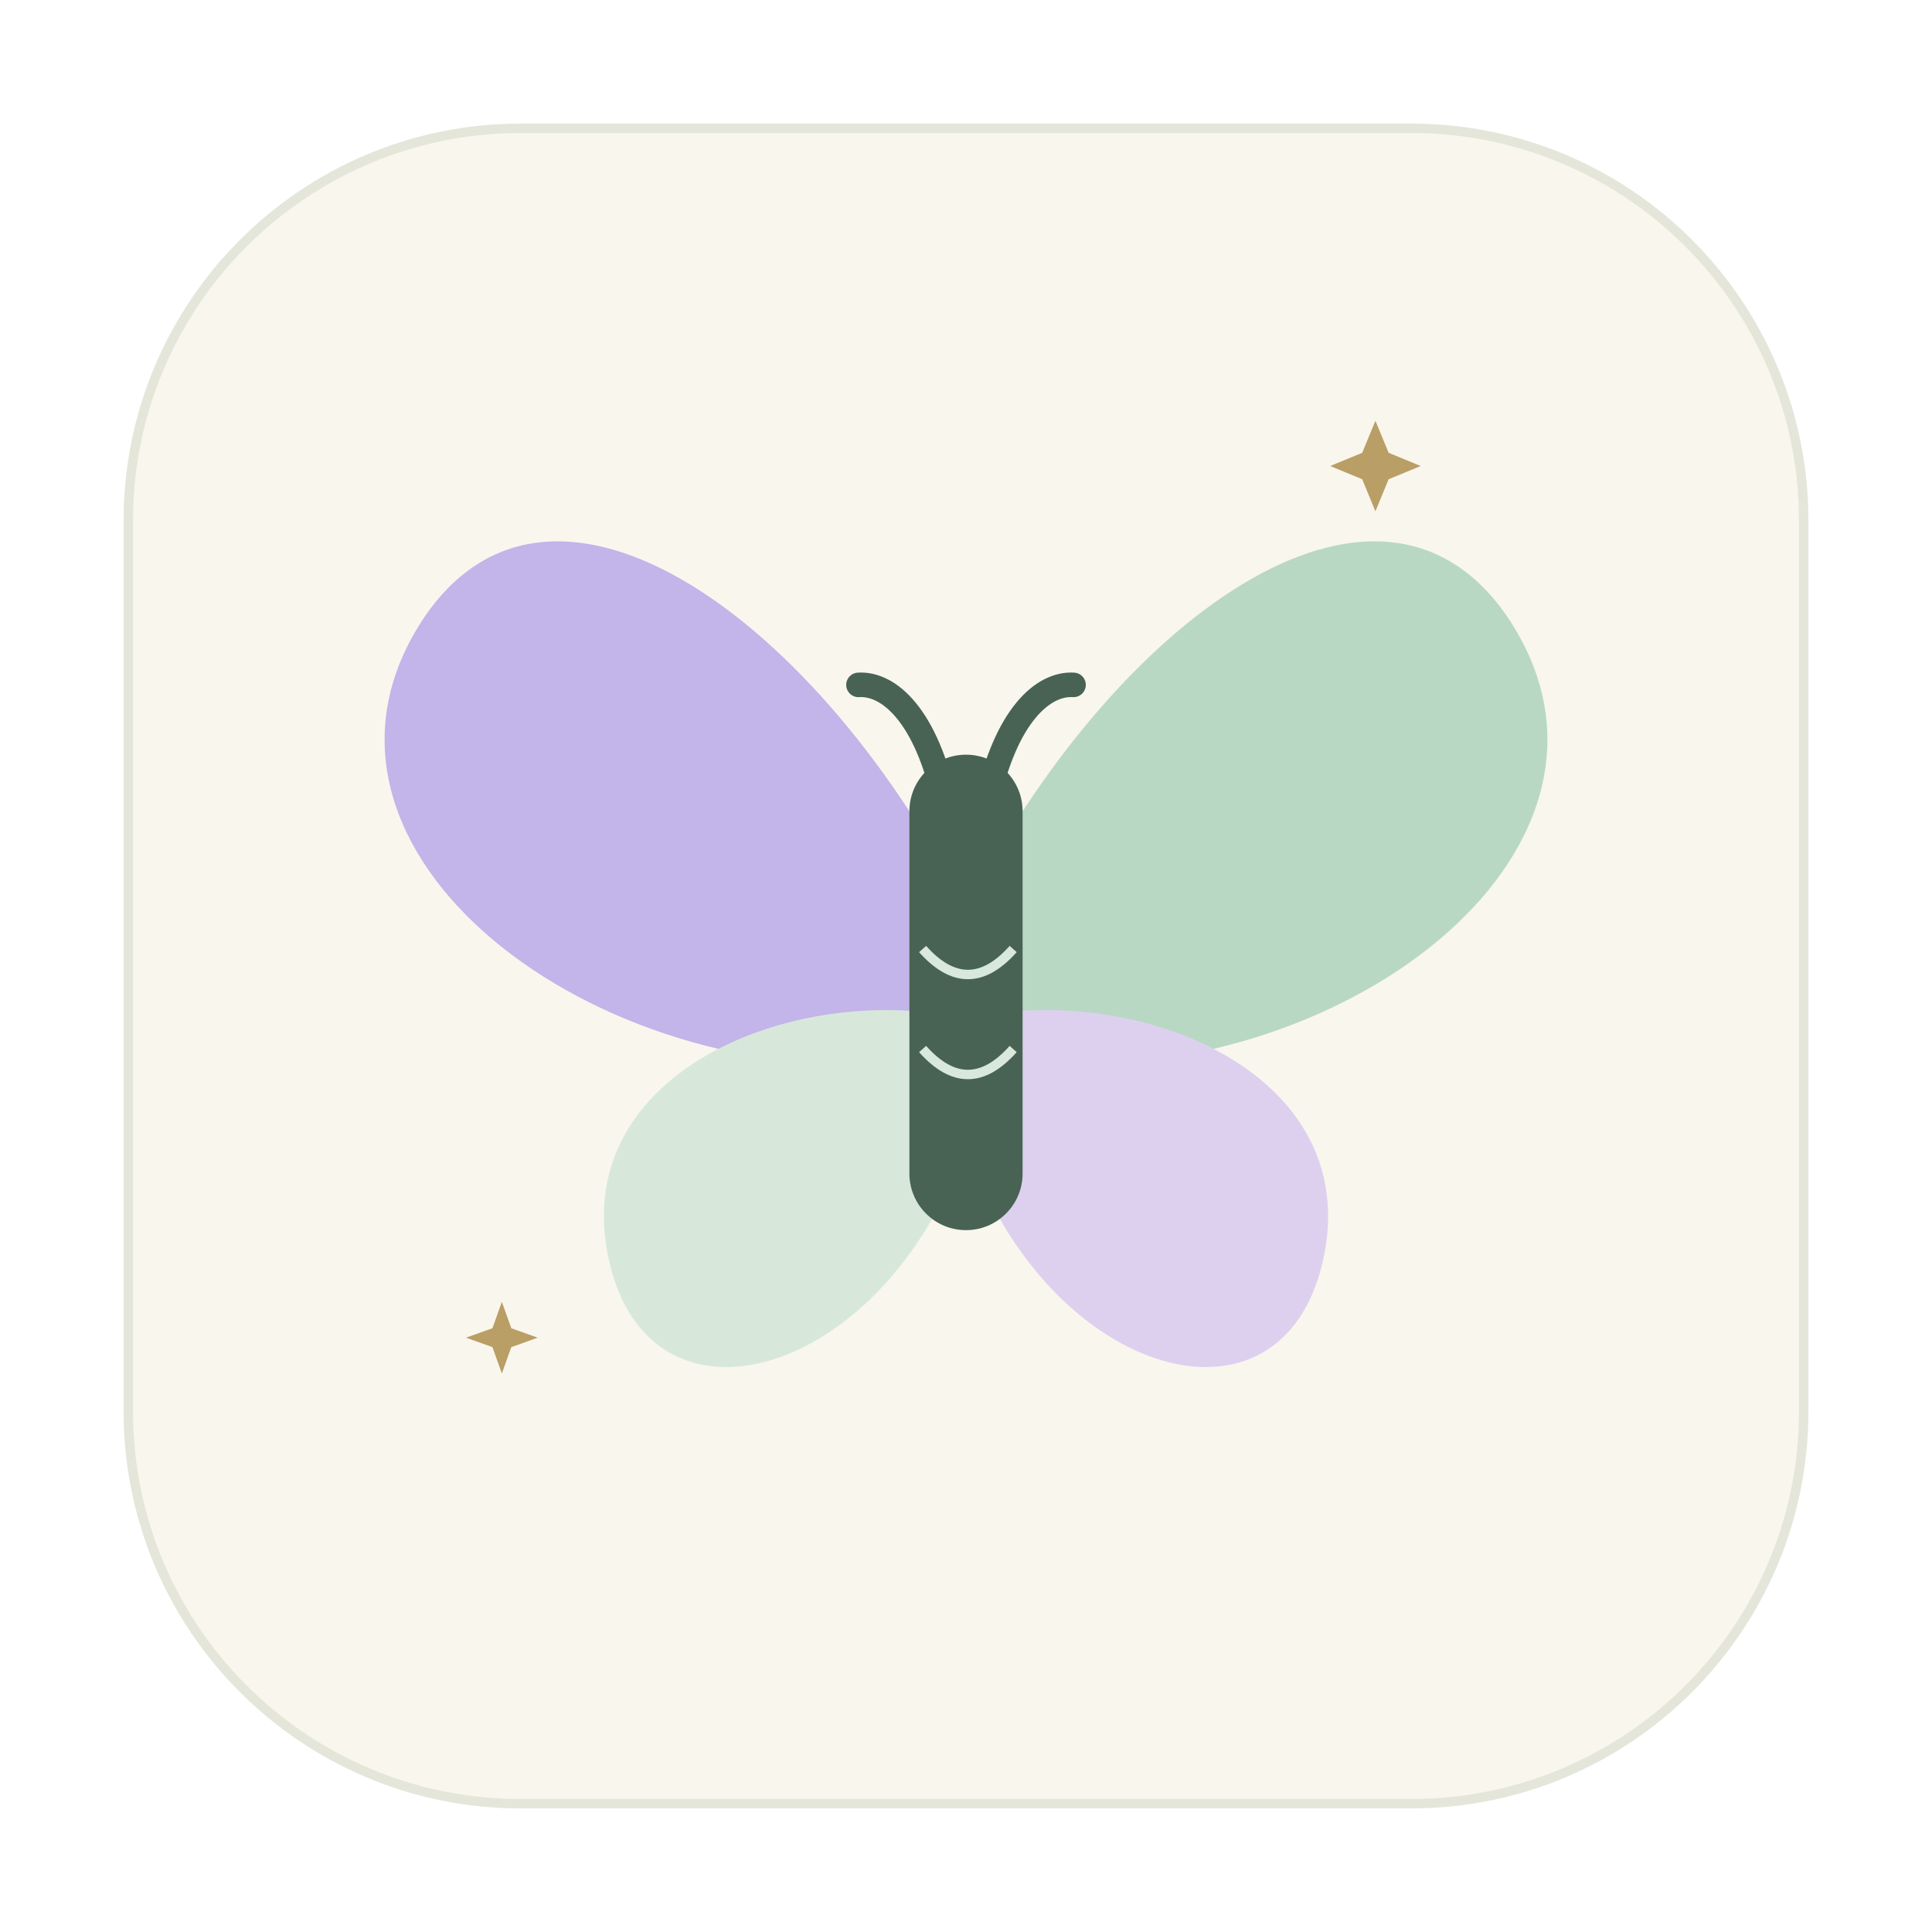
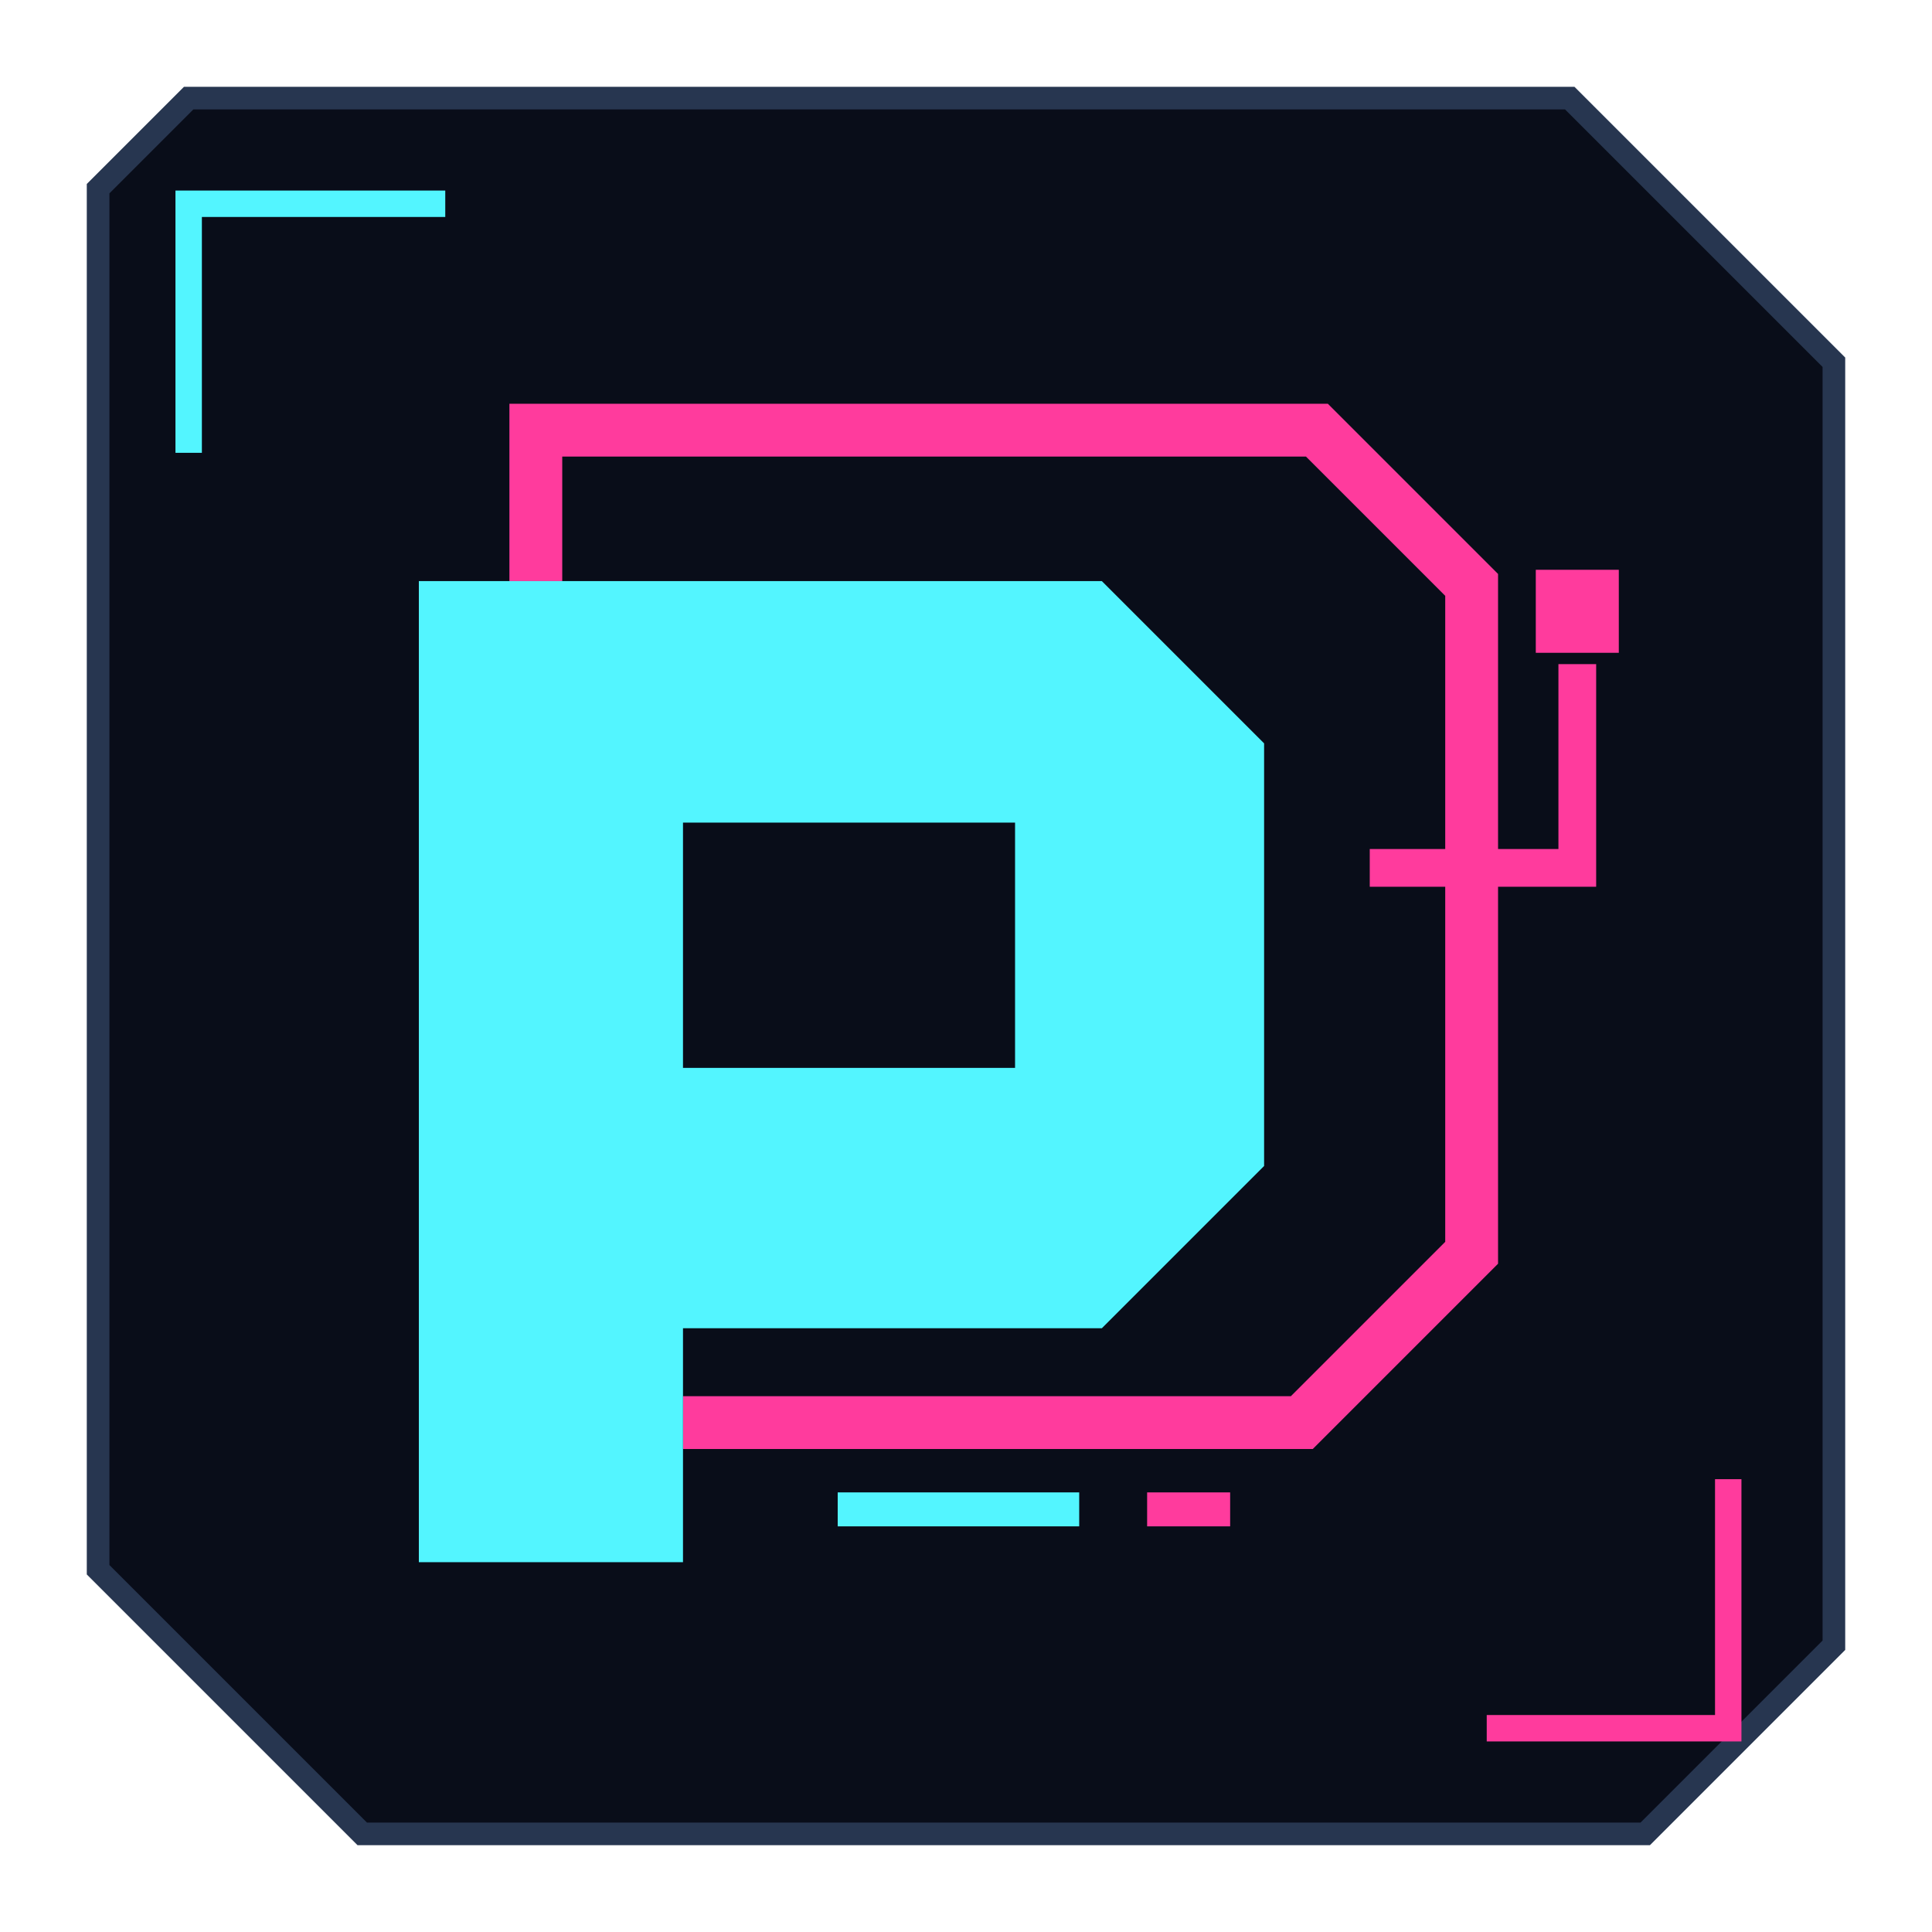
- <svg xmlns="http://www.w3.org/2000/svg" viewBox="0 0 1024 1024" role="img" aria-label="Pupa butterfly">
-   <rect x="68" y="68" width="888" height="888" rx="208" fill="#F9F6EE" stroke="#E4E6DA" stroke-width="5" />
-   <path d="M 512 482 C 435 330 294 226 225 327 C 145 446 306 574 473 564 Z " fill="#C3B4E9" />
-   <path d="M 512 482 C 589 330 730 226 799 327 C 879 446 718 574 551 564 Z " fill="#B9D8C4" />
-   <path d="M 486 536 C 398 529 299 580 324 673 C 349 765 469 728 511 609 Z " fill="#D7E8DB" />
-   <path d="M 538 536 C 626 529 725 580 700 673 C 675 765 555 728 513 609 Z " fill="#DDD0EF" />
-   <rect x="482" y="400" width="60" height="252" rx="30" fill="#486354" />
-   <path d="M501 426 C491 379 471 362 455 363 M523 426 C533 379 553 362 569 363" fill="none" stroke="#486354" stroke-width="13" stroke-linecap="round" />
-   <path d="M489 503 Q513 530 537 503 M489 556 Q513 583 537 556" fill="none" stroke="#D8E9DC" stroke-width="5" />
-   <path d="M729 223 736 240 753 247 736 254 729 271 722 254 705 247 722 240Z M266 690 271 704 285 709 271 714 266 728 261 714 247 709 261 704Z" fill="#B99E65" />
+ <svg xmlns="http://www.w3.org/2000/svg" viewBox="0 0 1024 1024" role="img" aria-label="Pupa cyberpunk memory cartridge">
+   <polygon points="100,52 832,52 972,192 972,872 872,972 192,972 52,832 52,100" fill="#090D19" stroke="#273650" stroke-width="12" />
+   <path d="M100 240V108H236" fill="none" stroke="#53F5FF" stroke-width="14" />
+   <path d="M788 916H916V784" fill="none" stroke="#FF3B9D" stroke-width="14" />
+   <polygon points="284,228 698,228 780,310 780,664 690,754 284,754" fill="none" stroke="#FF3B9D" stroke-width="28" />
+   <polygon points="222,308 584,308 670,394 670,618 584,704 362,704 362,828 222,828" fill="#090D19" />
+   <polygon points="222,308 584,308 670,394 670,618 584,704 362,704 362,828 222,828" fill="#53F5FF" />
+   <polygon points="362,436 538,436 538,566 362,566" fill="#090D19" />
+   <path d="M726 460H836V352" fill="none" stroke="#FF3B9D" stroke-width="20" />
+   <path d="M444 800H572" stroke="#53F5FF" stroke-width="18" />
+   <path d="M608 800H652" stroke="#FF3B9D" stroke-width="18" />
+   <path d="M814 302H858V346H814Z" fill="#FF3B9D" />
</svg>
